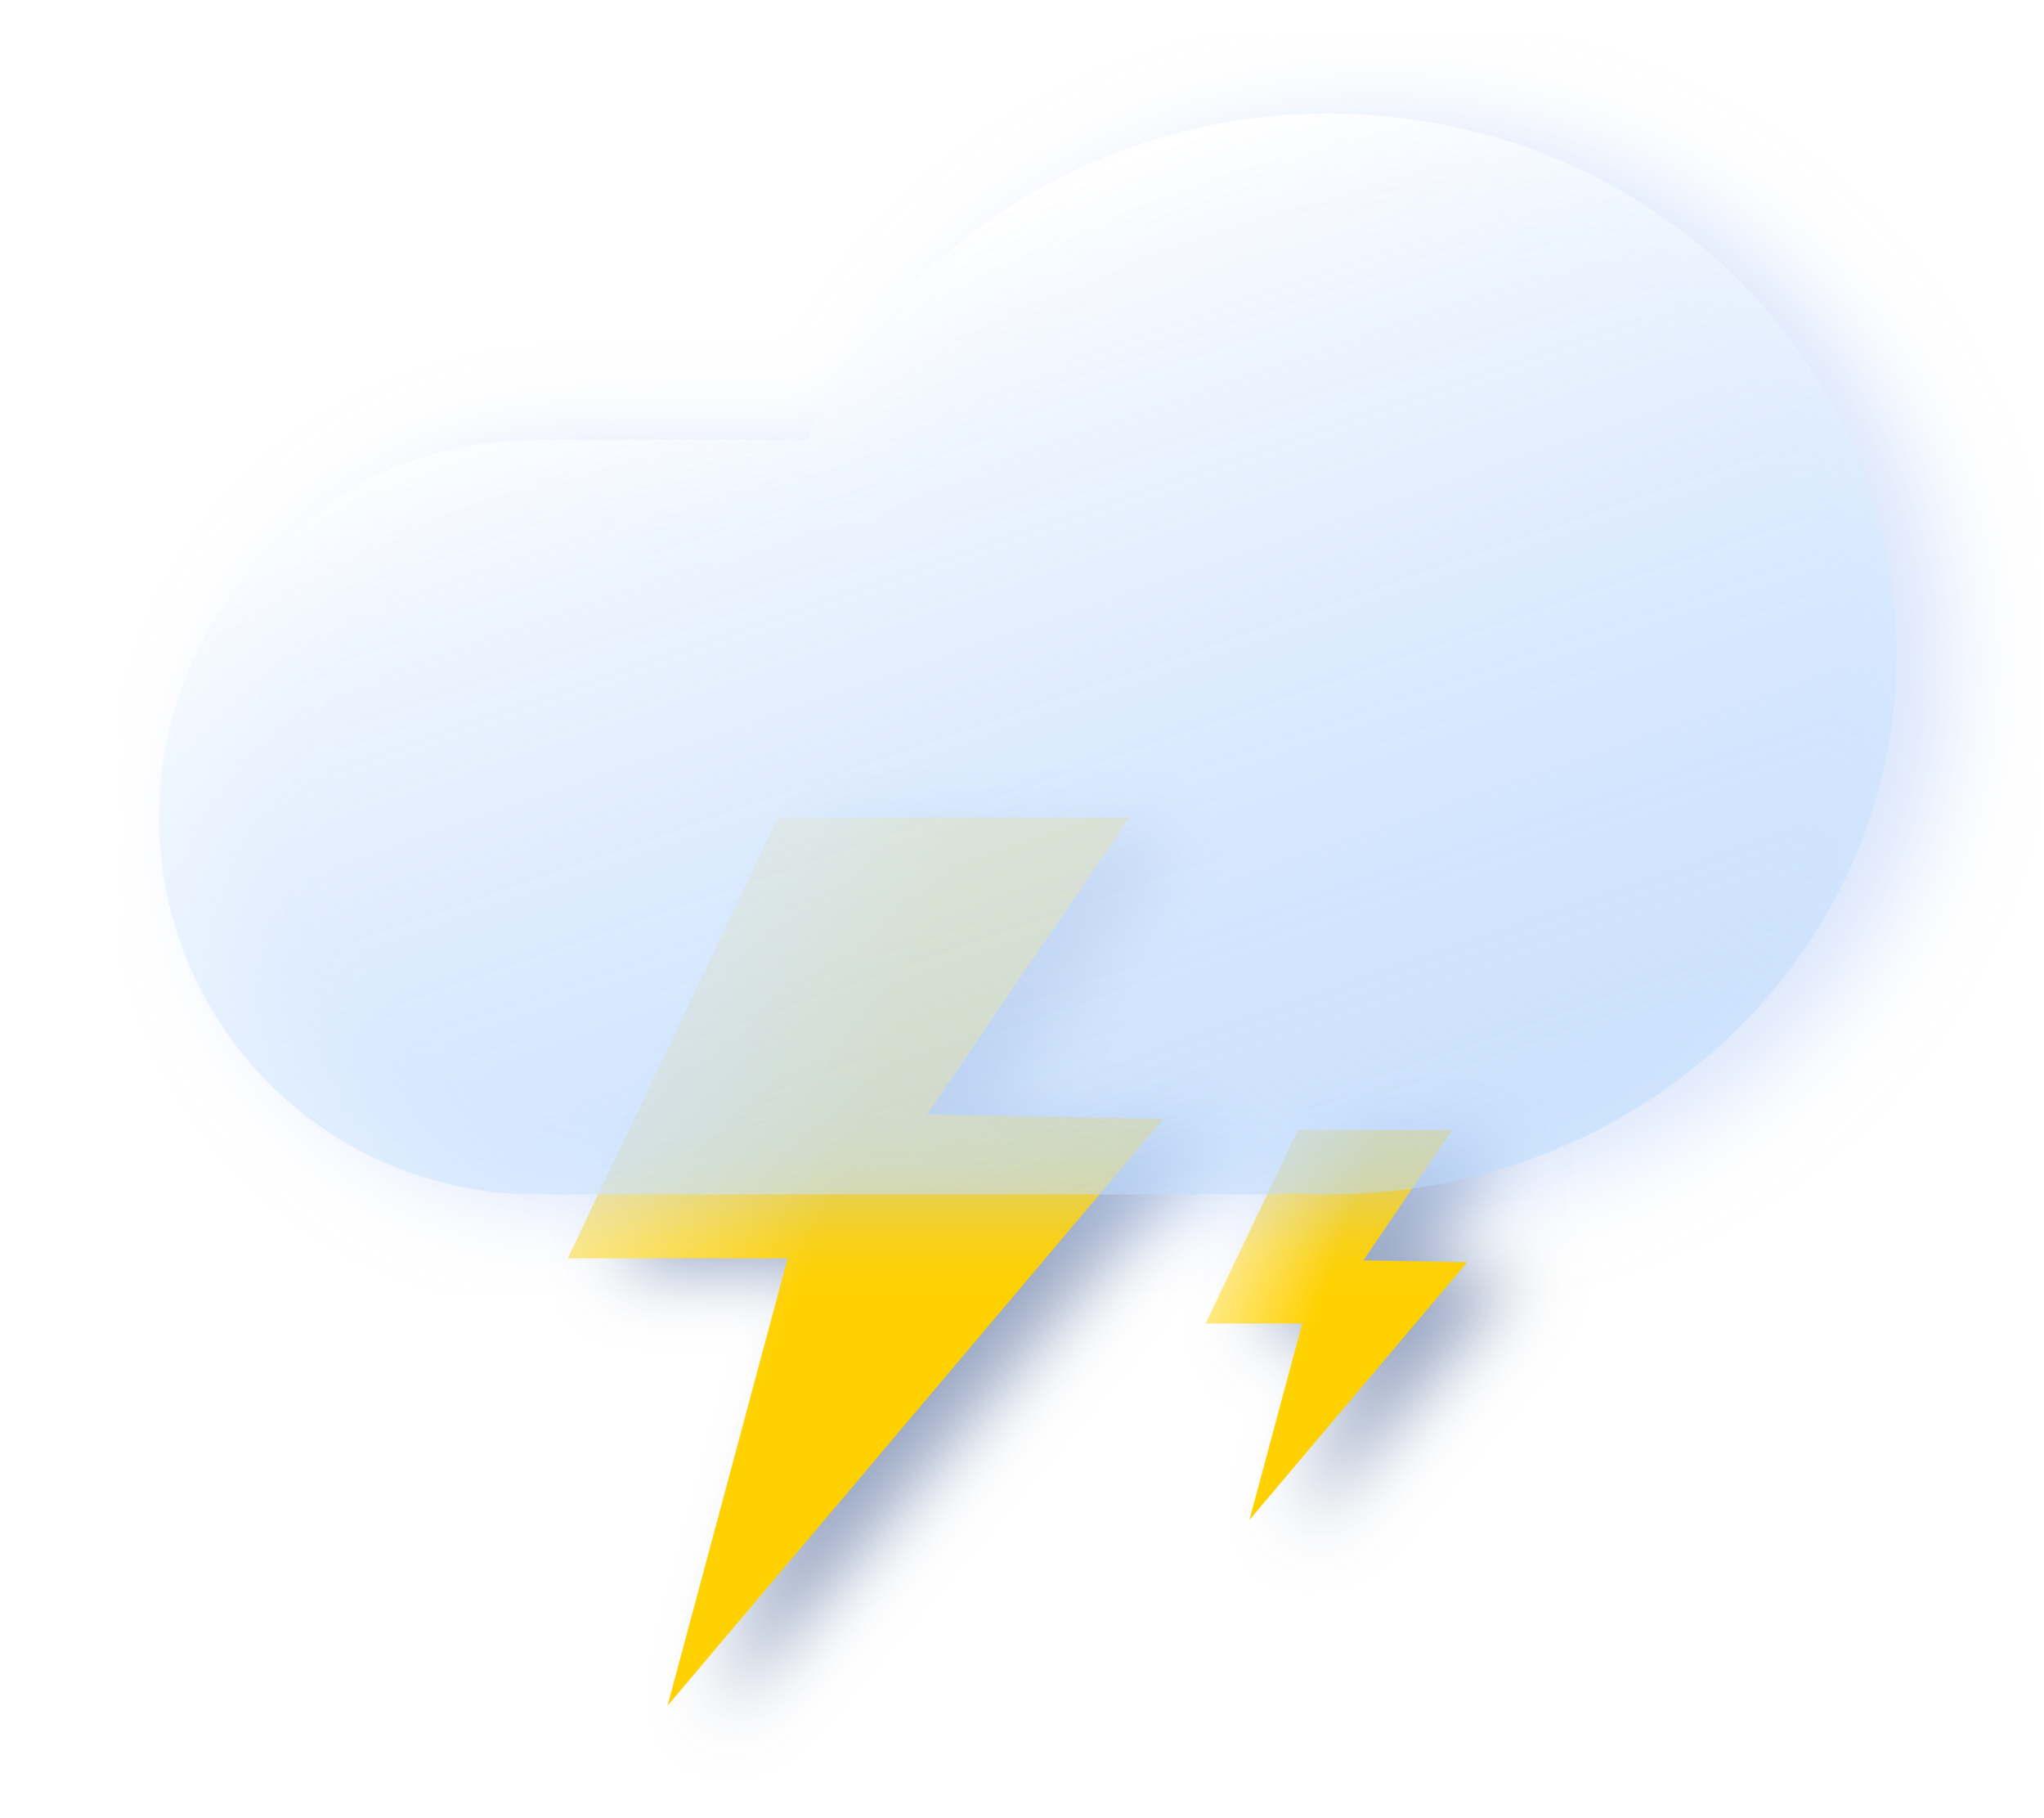
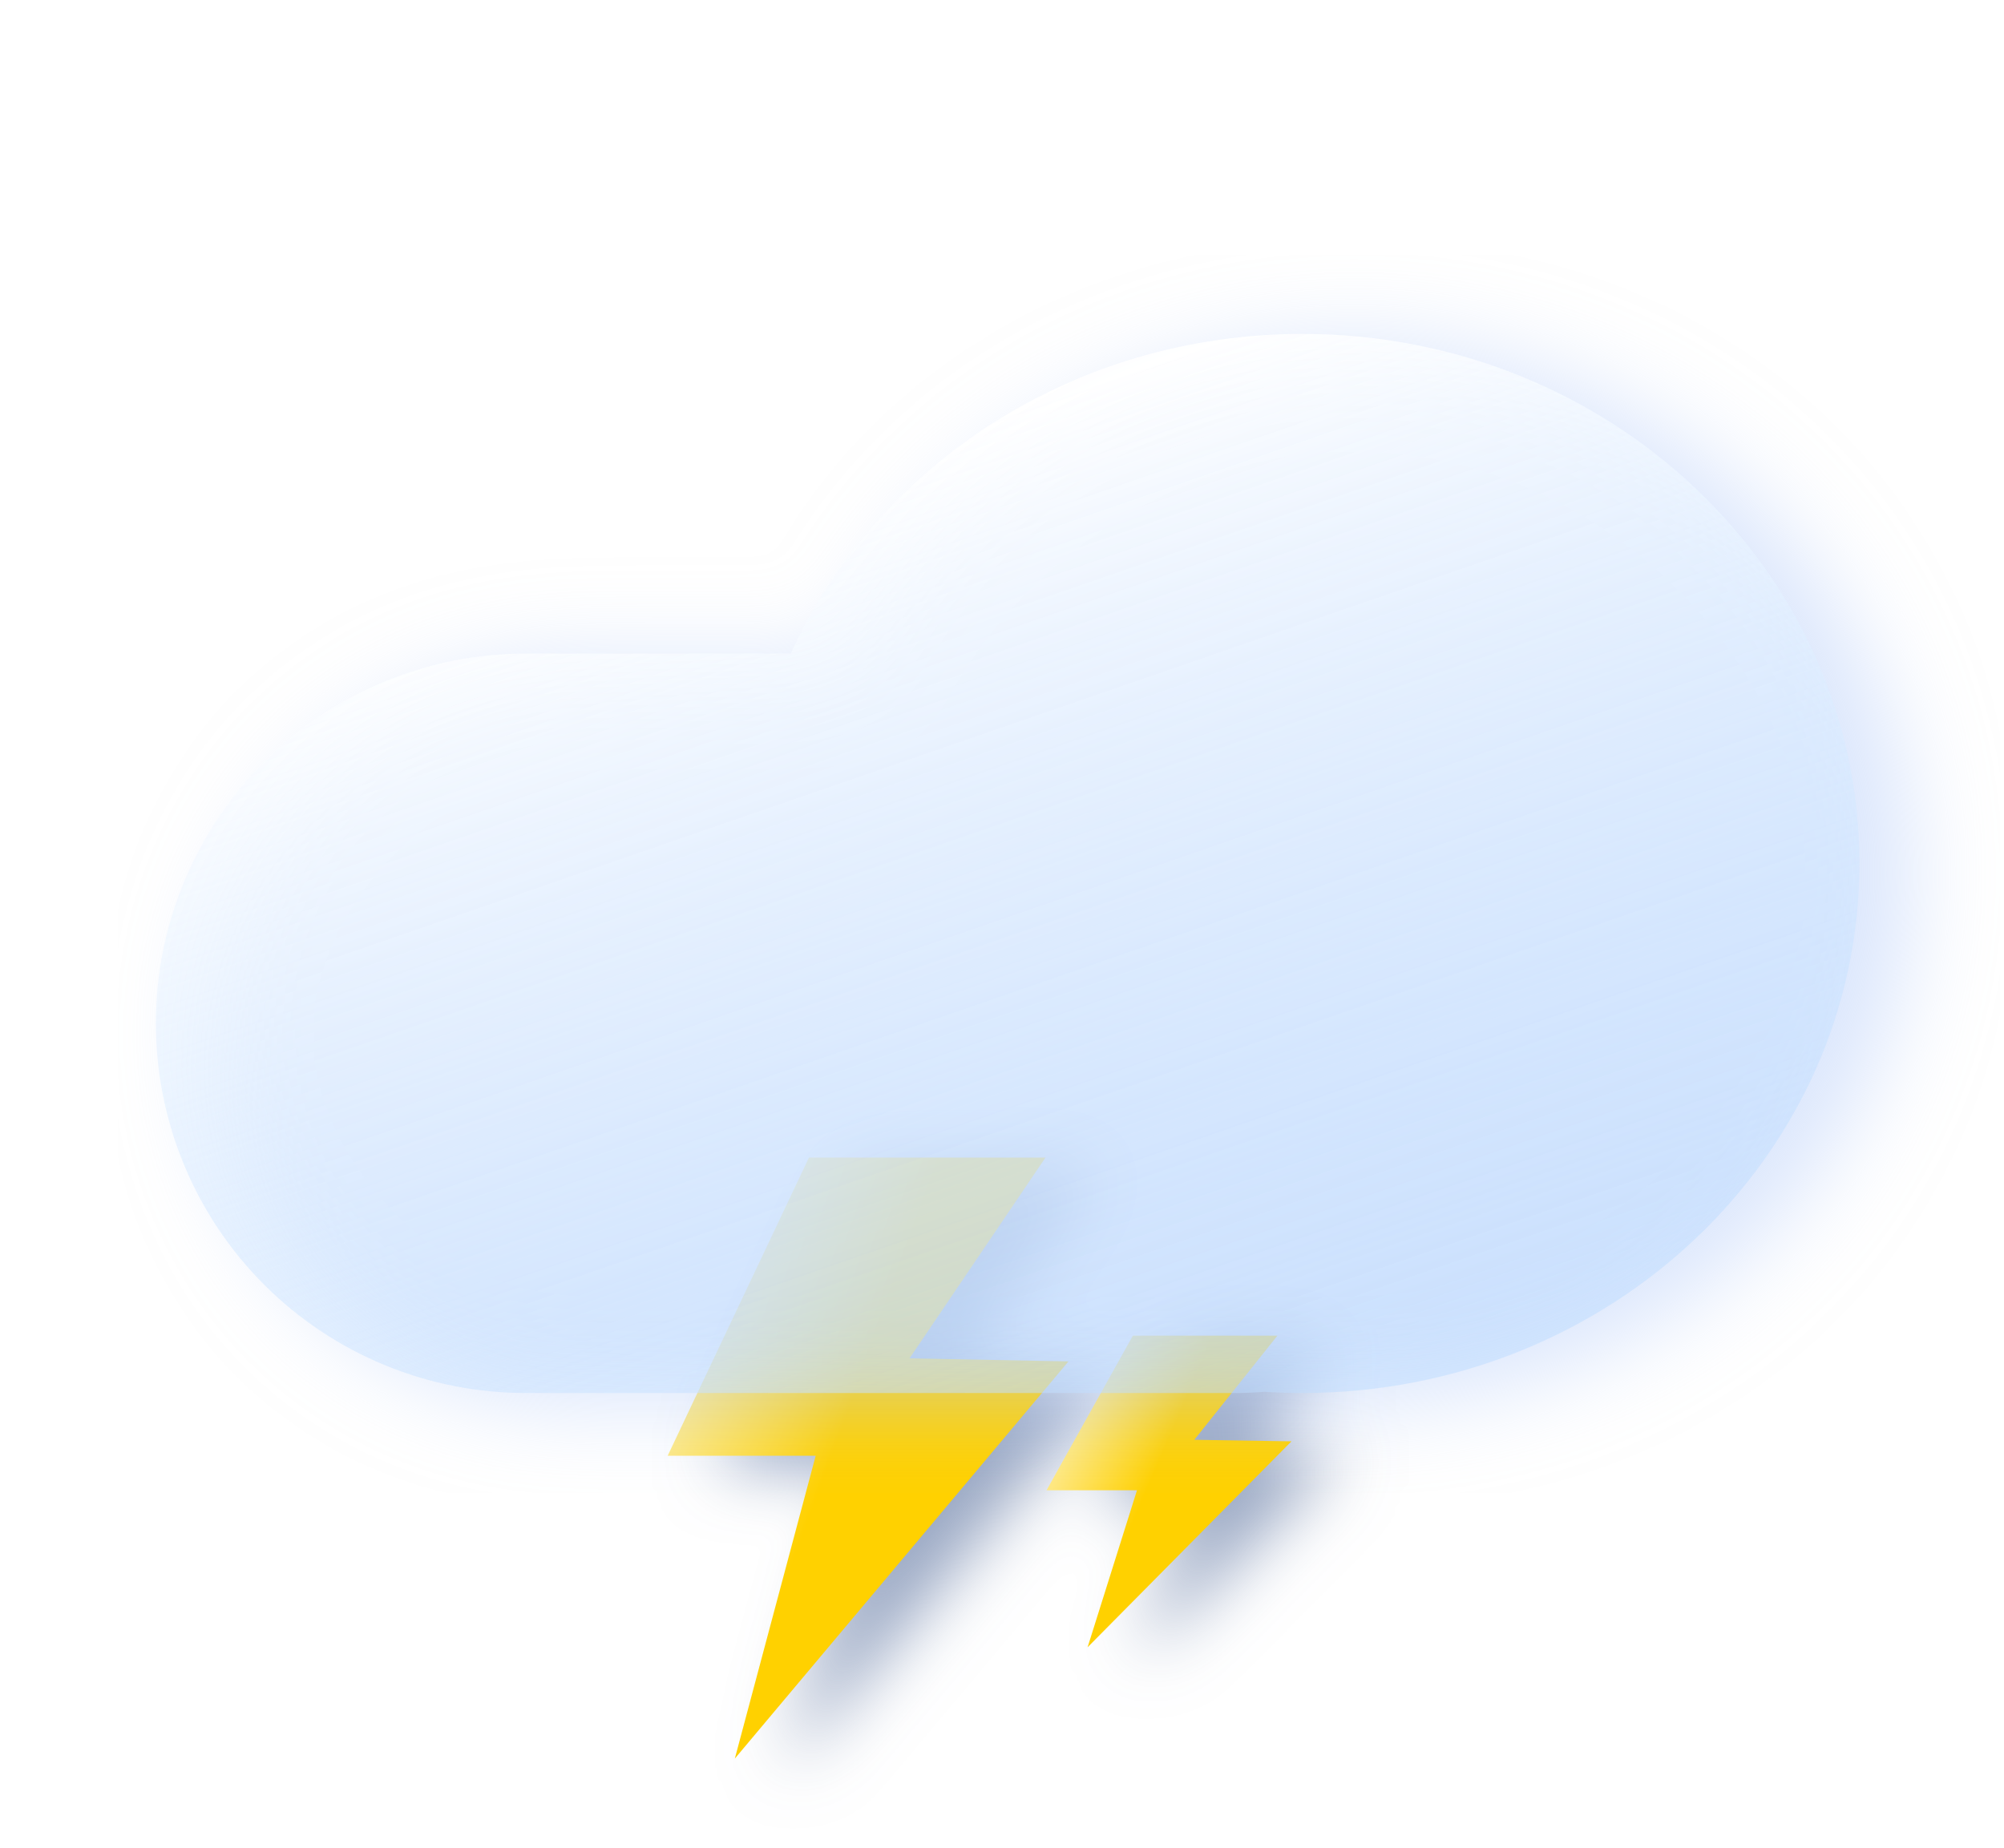
- <svg xmlns="http://www.w3.org/2000/svg" width="90" height="80" viewBox="0 0 90 80" fill="none">
+ <svg xmlns="http://www.w3.org/2000/svg" width="90" height="83" viewBox="0 0 90 83" fill="none">
  <g filter="url(#filter0_d_135_95)">
-     <path d="M34.242 36H49.712L40.819 49.059L51.217 49.256L29.393 75.086L34.681 55.392H25L34.242 36Z" fill="url(#paint0_linear_135_95)" />
-     <path d="M57.145 49.744H63.937L60.033 55.478L64.598 55.565L55.016 66.905L57.338 58.259H53.087L57.145 49.744Z" fill="url(#paint1_linear_135_95)" />
+     <path d="M36.331 52H46.952L40.846 61.021L47.985 61.157L33.001 79L36.632 65.396H29.985L36.331 52Z" fill="url(#paint0_linear_135_95)" />
+     <path d="M50.878 60H57.369L53.637 64.678L58 64.748L48.843 74L51.062 66.946H47L50.878 60Z" fill="url(#paint1_linear_135_95)" />
  </g>
  <g filter="url(#filter1_d_135_95)">
-     <path d="M56.785 52.523C56.339 52.559 55.888 52.577 55.433 52.577H23.671C21.484 52.585 19.318 52.162 17.296 51.331C15.274 50.5 13.435 49.278 11.886 47.734C10.338 46.191 9.109 44.358 8.27 42.339C7.432 40.319 7 38.155 7 35.968C7 33.782 7.432 31.617 8.27 29.598C9.109 27.579 10.338 25.745 11.886 24.202C13.435 22.659 15.274 21.437 17.296 20.606C19.318 19.775 21.484 19.352 23.671 19.36H35.513C39.353 10.912 48.195 5 58.49 5C72.307 5 83.508 15.651 83.508 28.788C83.508 41.926 72.307 52.577 58.49 52.577C57.917 52.577 57.349 52.559 56.785 52.523Z" fill="url(#paint2_linear_135_95)" />
+     <path d="M56.785 62.523C56.339 62.559 55.888 62.577 55.433 62.577H23.671C21.484 62.585 19.318 62.162 17.296 61.331C15.274 60.5 13.435 59.278 11.886 57.734C10.338 56.191 9.109 54.358 8.27 52.339C7.432 50.319 7 48.155 7 45.968C7 43.782 7.432 41.617 8.27 39.598C9.109 37.579 10.338 35.745 11.886 34.202C13.435 32.659 15.274 31.437 17.296 30.606C19.318 29.775 21.484 29.352 23.671 29.36H35.513C39.353 20.913 48.195 15 58.49 15C72.307 15 83.508 25.651 83.508 38.788C83.508 51.926 72.307 62.577 58.49 62.577C57.917 62.577 57.349 62.559 56.785 62.523Z" fill="url(#paint2_linear_135_95)" />
  </g>
  <defs>
-     <filter id="filter0_d_135_95" x="24.31" y="33.462" width="45.598" height="45.086" filterUnits="userSpaceOnUse" color-interpolation-filters="sRGB">
+     <filter id="filter0_d_135_95" x="29.295" y="49.462" width="34.015" height="33" filterUnits="userSpaceOnUse" color-interpolation-filters="sRGB">
      <feFlood flood-opacity="0" result="BackgroundImageFix" />
      <feColorMatrix in="SourceAlpha" type="matrix" values="0 0 0 0 0 0 0 0 0 0 0 0 0 0 0 0 0 0 127 0" result="hardAlpha" />
      <feOffset dx="2.31" dy="0.462" />
      <feGaussianBlur stdDeviation="1.5" />
      <feColorMatrix type="matrix" values="0 0 0 0 0.205 0 0 0 0 0.317 0 0 0 0 0.534 0 0 0 0.5 0" />
      <feBlend mode="normal" in2="BackgroundImageFix" result="effect1_dropShadow_135_95" />
      <feBlend mode="normal" in="SourceGraphic" in2="effect1_dropShadow_135_95" result="shape" />
    </filter>
-     <filter id="filter1_d_135_95" x="5.31" y="1.462" width="84.508" height="55.577" filterUnits="userSpaceOnUse" color-interpolation-filters="sRGB">
+     <filter id="filter1_d_135_95" x="5.31" y="11.462" width="84.508" height="55.577" filterUnits="userSpaceOnUse" color-interpolation-filters="sRGB">
      <feFlood flood-opacity="0" result="BackgroundImageFix" />
      <feColorMatrix in="SourceAlpha" type="matrix" values="0 0 0 0 0 0 0 0 0 0 0 0 0 0 0 0 0 0 127 0" result="hardAlpha" />
      <feOffset dx="2.31" dy="0.462" />
      <feGaussianBlur stdDeviation="2" />
      <feColorMatrix type="matrix" values="0 0 0 0 0.718 0 0 0 0 0.807 0 0 0 0 0.979 0 0 0 0.5 0" />
      <feBlend mode="normal" in2="BackgroundImageFix" result="effect1_dropShadow_135_95" />
      <feBlend mode="normal" in="SourceGraphic" in2="effect1_dropShadow_135_95" result="shape" />
    </filter>
-     <linearGradient id="paint0_linear_135_95" x1="35.696" y1="55.543" x2="23.451" y2="51.053" gradientUnits="userSpaceOnUse">
+     <linearGradient id="paint0_linear_135_95" x1="37.329" y1="65.5" x2="28.909" y2="62.432" gradientUnits="userSpaceOnUse">
      <stop stop-color="#FFD100" />
      <stop offset="1" stop-color="#FFF0AA" />
    </linearGradient>
-     <linearGradient id="paint1_linear_135_95" x1="57.784" y1="58.325" x2="52.407" y2="56.354" gradientUnits="userSpaceOnUse">
+     <linearGradient id="paint1_linear_135_95" x1="51.488" y1="67" x2="46.567" y2="64.887" gradientUnits="userSpaceOnUse">
      <stop stop-color="#FFD100" />
      <stop offset="1" stop-color="#FFF0AA" />
    </linearGradient>
-     <linearGradient id="paint2_linear_135_95" x1="37.986" y1="10.995" x2="53.239" y2="55.156" gradientUnits="userSpaceOnUse">
+     <linearGradient id="paint2_linear_135_95" x1="37.986" y1="20.995" x2="53.239" y2="65.156" gradientUnits="userSpaceOnUse">
      <stop stop-color="white" stop-opacity="0.95" />
      <stop offset="1" stop-color="#BCDBFF" stop-opacity="0.5" />
    </linearGradient>
  </defs>
</svg>
